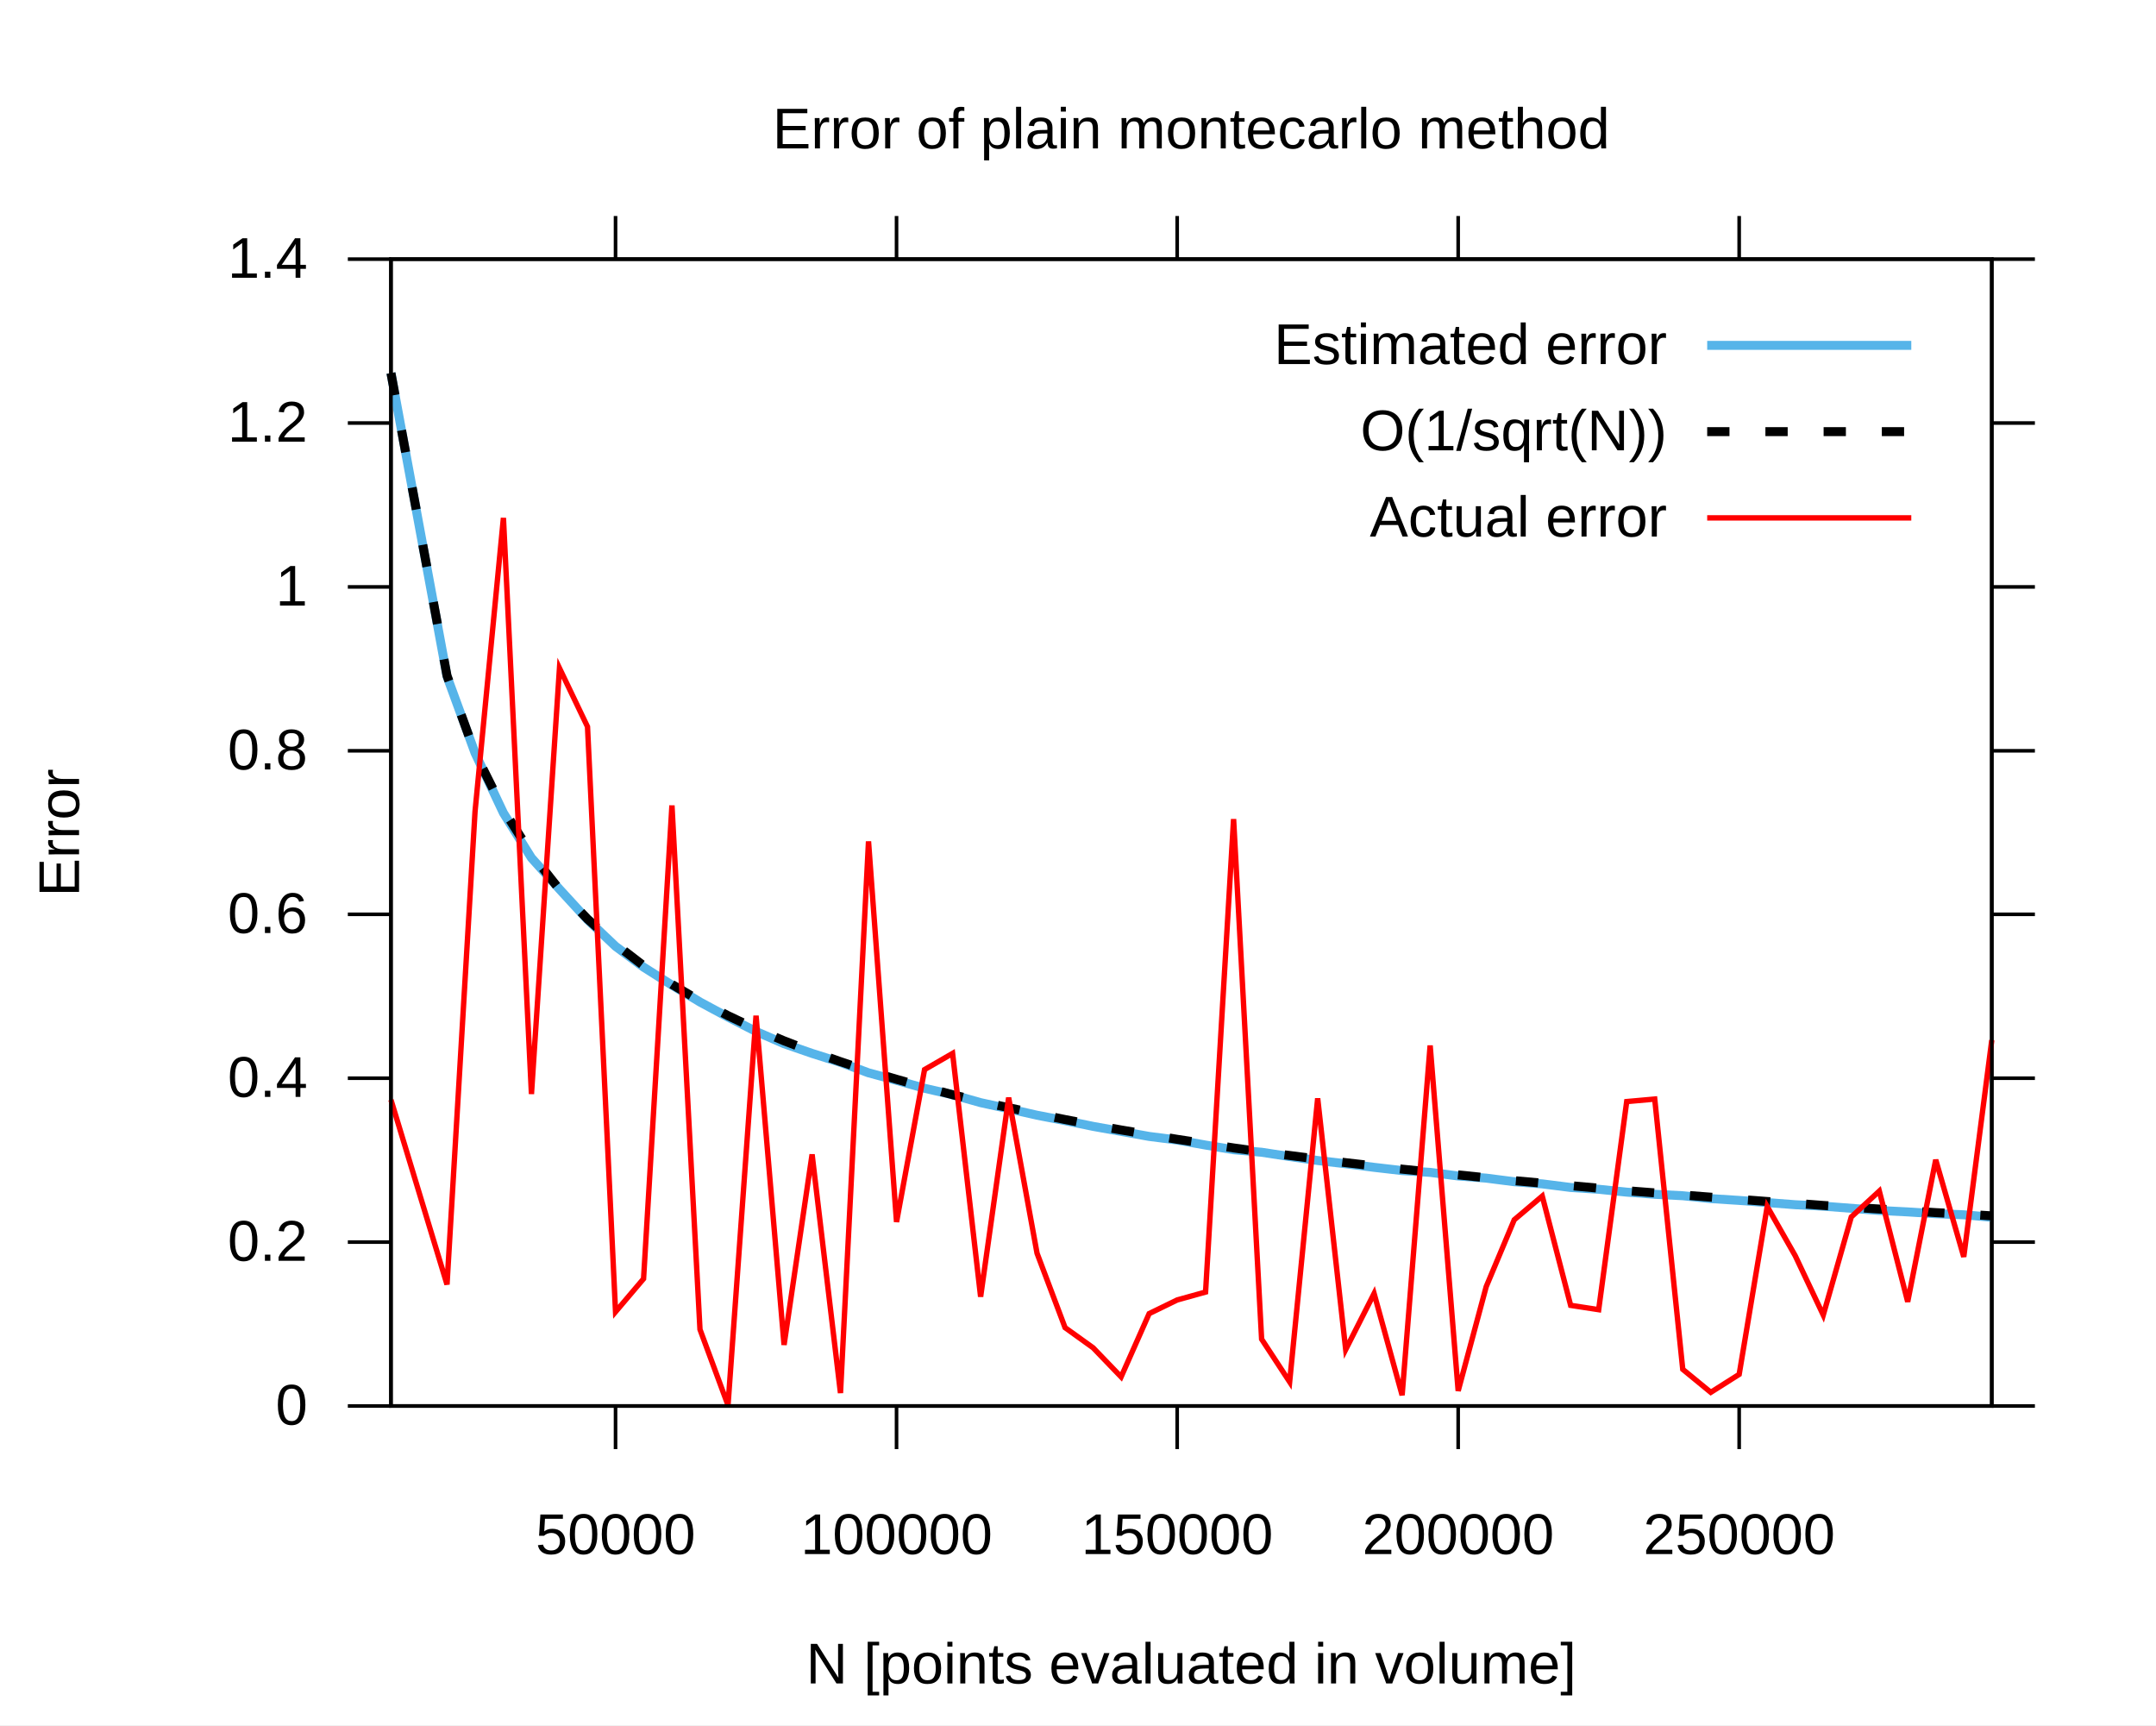
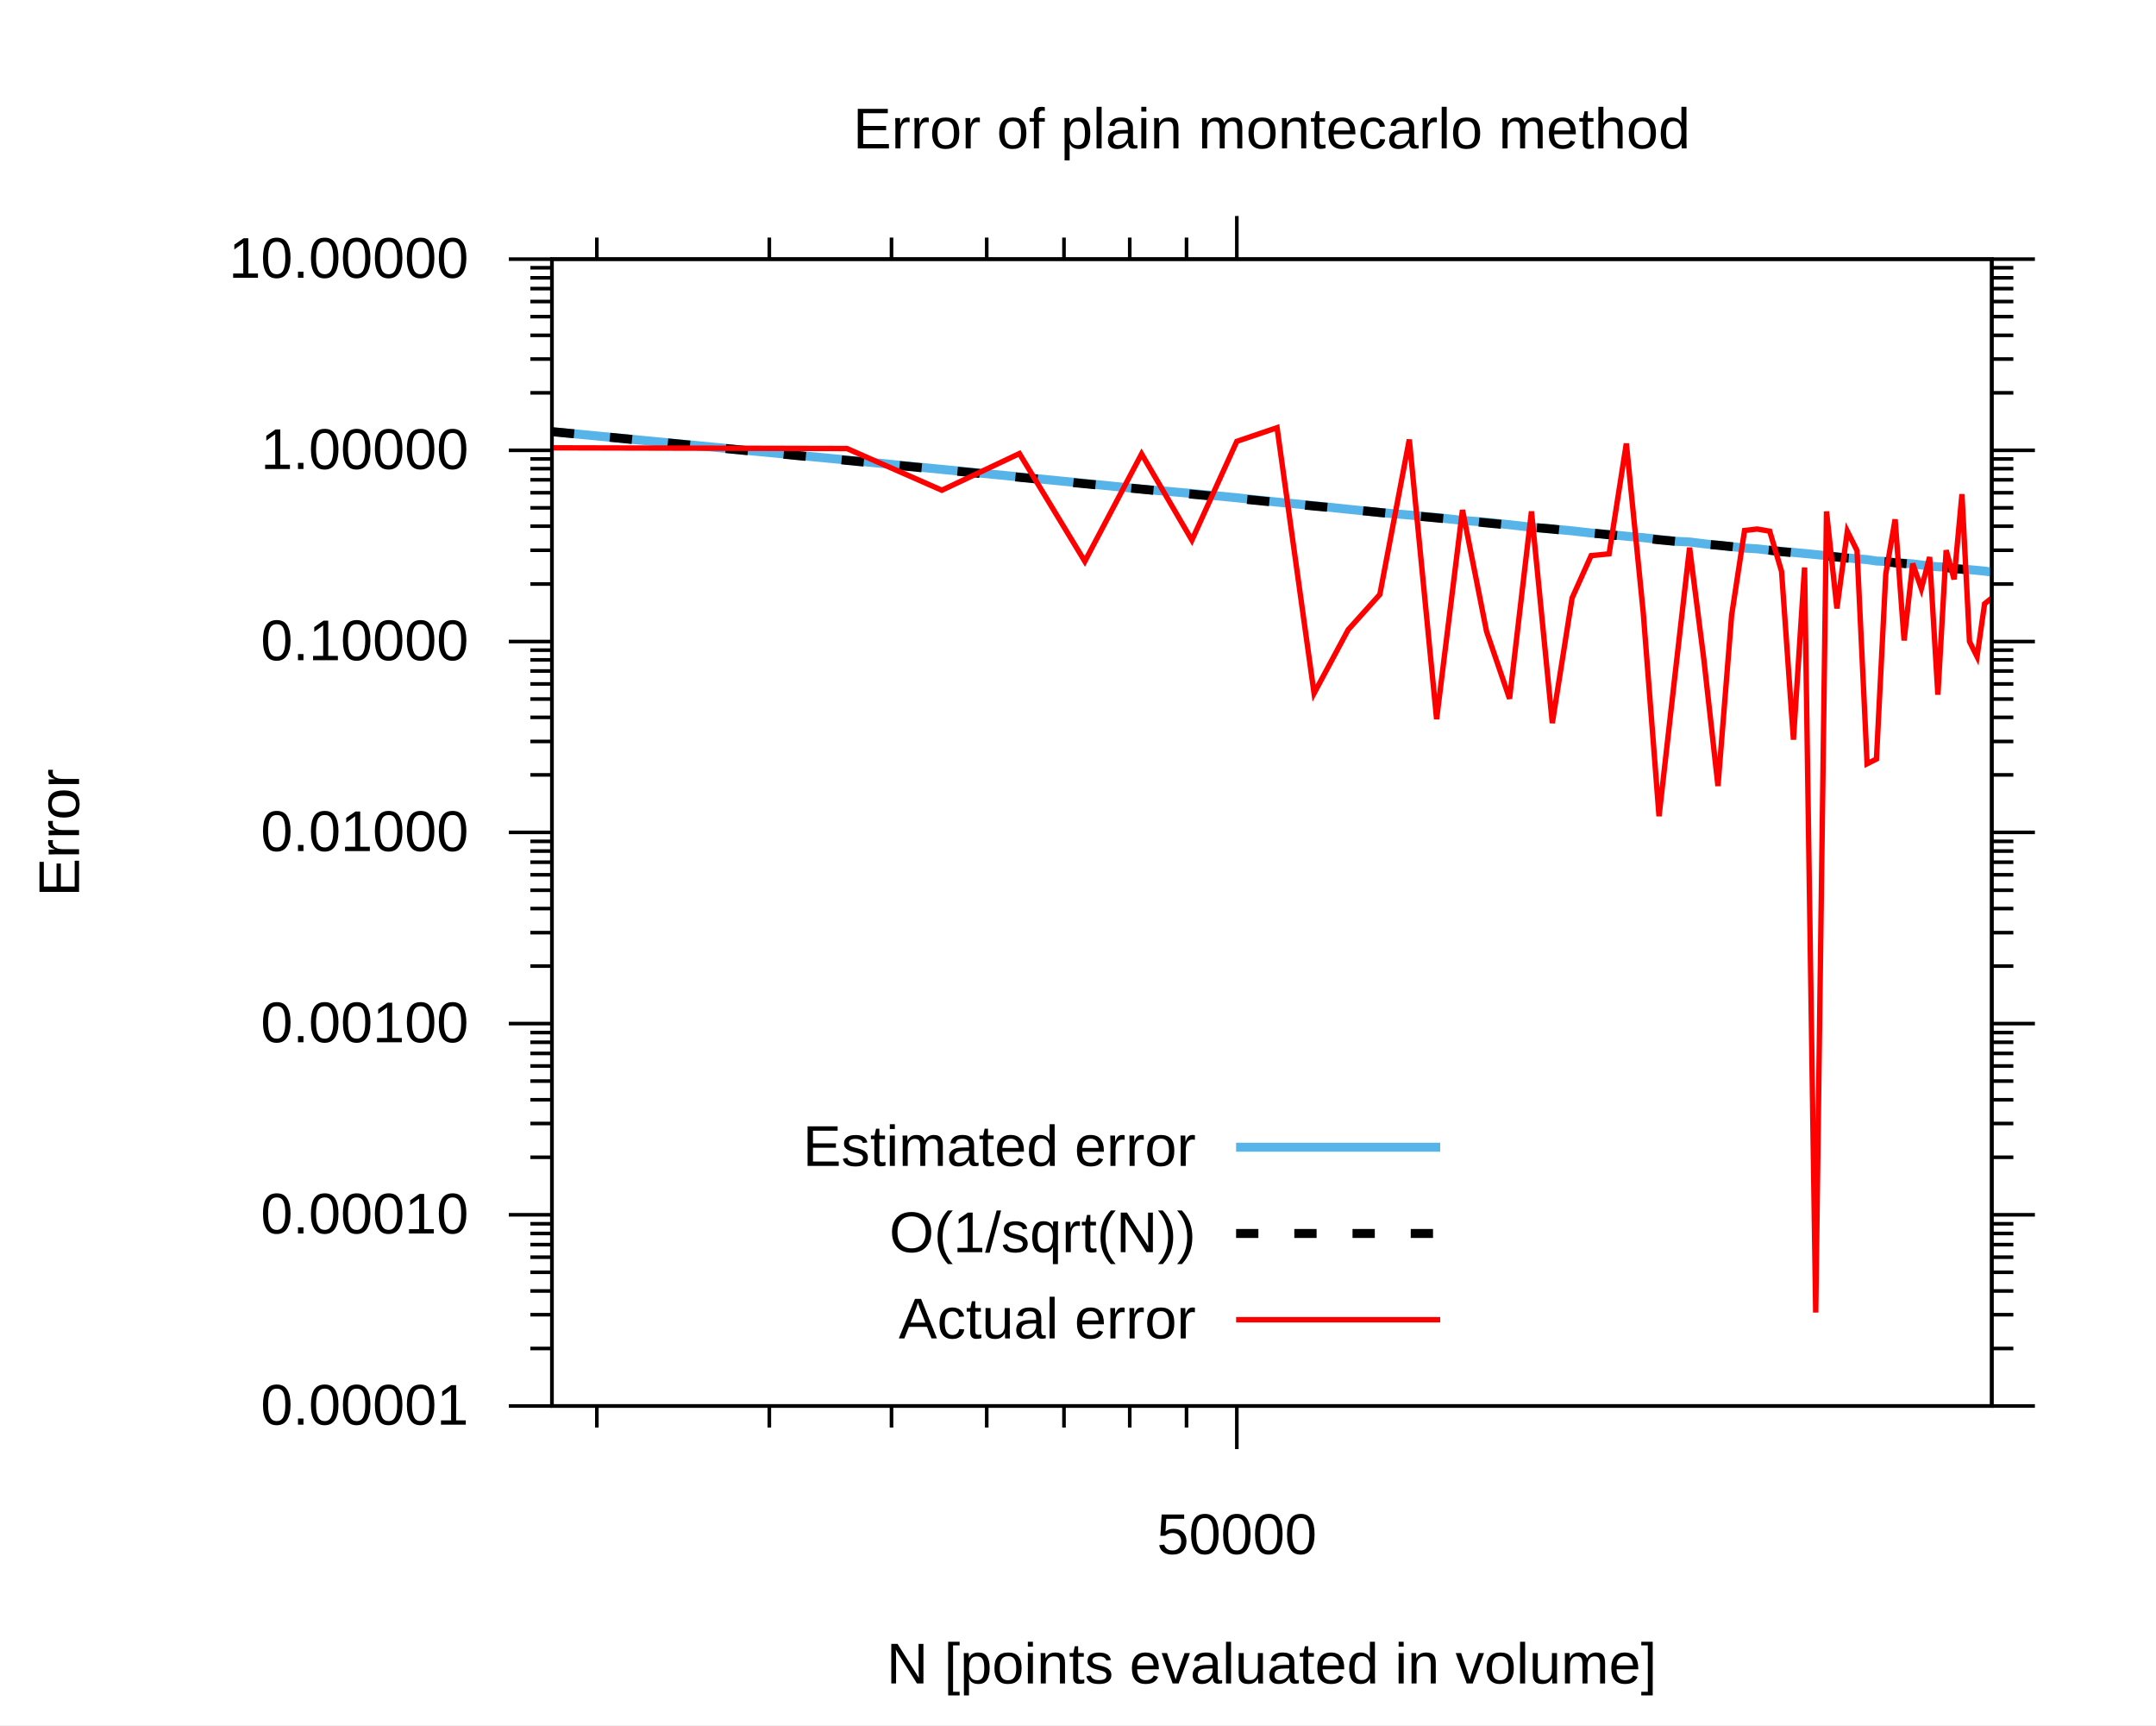
<svg xmlns="http://www.w3.org/2000/svg" xmlns:xlink="http://www.w3.org/1999/xlink" width="600" height="480" viewBox="0 0 600 480">
  <g id="gnuplot_canvas">
    <rect x="0" y="0" width="600" height="480" fill="#ffffff" />
    <defs>
      <circle id="gpDot" r="0.5" stroke-width="0.5" />
      <path id="gpPt0" stroke-width="0.167" stroke="currentColor" d="M-1,0 h2 M0,-1 v2" />
      <path id="gpPt1" stroke-width="0.167" stroke="currentColor" d="M-1,-1 L1,1 M1,-1 L-1,1" />
      <path id="gpPt2" stroke-width="0.167" stroke="currentColor" d="M-1,0 L1,0 M0,-1 L0,1 M-1,-1 L1,1 M-1,1 L1,-1" />
      <rect id="gpPt3" stroke-width="0.167" stroke="currentColor" x="-1" y="-1" width="2" height="2" />
      <rect id="gpPt4" stroke-width="0.167" stroke="currentColor" fill="currentColor" x="-1" y="-1" width="2" height="2" />
      <circle id="gpPt5" stroke-width="0.167" stroke="currentColor" cx="0" cy="0" r="1" />
      <use xlink:href="#gpPt5" id="gpPt6" fill="currentColor" stroke="none" />
      <path id="gpPt7" stroke-width="0.167" stroke="currentColor" d="M0,-1.33 L-1.33,0.67 L1.33,0.67 z" />
      <use xlink:href="#gpPt7" id="gpPt8" fill="currentColor" stroke="none" />
      <use xlink:href="#gpPt7" id="gpPt9" stroke="currentColor" transform="rotate(180)" />
      <use xlink:href="#gpPt9" id="gpPt10" fill="currentColor" stroke="none" />
      <use xlink:href="#gpPt3" id="gpPt11" stroke="currentColor" transform="rotate(45)" />
      <use xlink:href="#gpPt11" id="gpPt12" fill="currentColor" stroke="none" />
      <path id="gpPt13" stroke-width="0.167" stroke="currentColor" d="M0,1.330 L1.265,0.411 L0.782,-1.067 L-0.782,-1.076 L-1.265,0.411 z" />
      <use xlink:href="#gpPt13" id="gpPt14" fill="currentColor" stroke="none" />
      <filter id="textbox" filterUnits="objectBoundingBox" x="0" y="0" height="1" width="1">
        <feFlood flood-color="#FFFFFF" flood-opacity="1" result="bgnd" />
        <feComposite in="SourceGraphic" in2="bgnd" operator="atop" />
      </filter>
      <filter id="greybox" filterUnits="objectBoundingBox" x="0" y="0" height="1" width="1">
        <feFlood flood-color="lightgrey" flood-opacity="1" result="grey" />
        <feComposite in="SourceGraphic" in2="grey" operator="atop" />
      </filter>
    </defs>
    <g fill="none" color="#FFFFFF" stroke="currentColor" stroke-width="1.00" stroke-linecap="butt" stroke-linejoin="miter">
</g>
    <g fill="none" color="black" stroke="currentColor" stroke-width="1.00" stroke-linecap="butt" stroke-linejoin="miter">
-       <path stroke="black" d="M108.8,391.2 L96.8,391.2 M554.3,391.2 L566.3,391.2  " />
-       <g transform="translate(85.6,396.4)" stroke="none" fill="black" font-family="Arial" font-size="16.00" text-anchor="end">
+       <path stroke="black" d="M153.6,391.2 L141.6,391.2 M554.3,391.2 L566.3,391.2  " />
+       <g transform="translate(130.4,396.4)" stroke="none" fill="black" font-family="Arial" font-size="16.00" text-anchor="end">
        <text>
-           <tspan font-family="Arial"> 0</tspan>
+           <tspan font-family="Arial">0.00001</tspan>
        </text>
      </g>
    </g>
    <g fill="none" color="black" stroke="currentColor" stroke-width="1.00" stroke-linecap="butt" stroke-linejoin="miter">
-       <path stroke="black" d="M108.8,345.6 L96.8,345.6 M554.3,345.6 L566.3,345.6  " />
-       <g transform="translate(85.6,350.8)" stroke="none" fill="black" font-family="Arial" font-size="16.00" text-anchor="end">
+       <path stroke="black" d="M153.6,375.2 L147.6,375.2 M554.3,375.2 L560.3,375.2 M153.6,365.8 L147.6,365.8 M554.3,365.8 L560.3,365.8   M153.6,359.2 L147.6,359.2 M554.3,359.2 L560.3,359.2 M153.6,354.0 L147.6,354.0 M554.3,354.0 L560.3,354.0   M153.6,349.8 L147.6,349.8 M554.3,349.8 L560.3,349.8 M153.6,346.3 L147.6,346.3 M554.3,346.3 L560.3,346.3   M153.6,343.2 L147.6,343.2 M554.3,343.2 L560.3,343.2 M153.6,340.5 L147.6,340.5 M554.3,340.5 L560.3,340.5   M153.6,338.0 L141.6,338.0 M554.3,338.0 L566.3,338.0  " />
+       <g transform="translate(130.4,343.2)" stroke="none" fill="black" font-family="Arial" font-size="16.00" text-anchor="end">
        <text>
-           <tspan font-family="Arial"> 0.2</tspan>
+           <tspan font-family="Arial">0.00010</tspan>
        </text>
      </g>
    </g>
    <g fill="none" color="black" stroke="currentColor" stroke-width="1.00" stroke-linecap="butt" stroke-linejoin="miter">
-       <path stroke="black" d="M108.8,300.0 L96.8,300.0 M554.3,300.0 L566.3,300.0  " />
-       <g transform="translate(85.6,305.2)" stroke="none" fill="black" font-family="Arial" font-size="16.00" text-anchor="end">
+       <path stroke="black" d="M153.6,322.0 L147.6,322.0 M554.3,322.0 L560.3,322.0 M153.6,312.6 L147.6,312.6 M554.3,312.6 L560.3,312.6   M153.6,306.0 L147.6,306.0 M554.3,306.0 L560.3,306.0 M153.6,300.8 L147.6,300.8 M554.3,300.8 L560.3,300.8   M153.6,296.6 L147.6,296.6 M554.3,296.6 L560.3,296.6 M153.6,293.1 L147.6,293.1 M554.3,293.1 L560.3,293.1   M153.6,290.0 L147.6,290.0 M554.3,290.0 L560.3,290.0 M153.6,287.3 L147.6,287.3 M554.3,287.3 L560.3,287.3   M153.6,284.8 L141.6,284.8 M554.3,284.8 L566.3,284.8  " />
+       <g transform="translate(130.4,290.0)" stroke="none" fill="black" font-family="Arial" font-size="16.00" text-anchor="end">
        <text>
-           <tspan font-family="Arial"> 0.4</tspan>
+           <tspan font-family="Arial">0.00100</tspan>
        </text>
      </g>
    </g>
    <g fill="none" color="black" stroke="currentColor" stroke-width="1.00" stroke-linecap="butt" stroke-linejoin="miter">
-       <path stroke="black" d="M108.8,254.4 L96.8,254.4 M554.3,254.4 L566.3,254.4  " />
-       <g transform="translate(85.6,259.6)" stroke="none" fill="black" font-family="Arial" font-size="16.00" text-anchor="end">
+       <path stroke="black" d="M153.6,268.8 L147.6,268.8 M554.3,268.8 L560.3,268.8 M153.6,259.5 L147.6,259.5 M554.3,259.5 L560.3,259.5   M153.6,252.8 L147.6,252.8 M554.3,252.8 L560.3,252.8 M153.6,247.7 L147.6,247.7 M554.3,247.7 L560.3,247.7   M153.6,243.4 L147.6,243.4 M554.3,243.4 L560.3,243.4 M153.6,239.9 L147.6,239.9 M554.3,239.9 L560.3,239.9   M153.6,236.8 L147.6,236.8 M554.3,236.8 L560.3,236.8 M153.6,234.1 L147.6,234.1 M554.3,234.1 L560.3,234.1   M153.6,231.6 L141.6,231.6 M554.3,231.6 L566.3,231.6  " />
+       <g transform="translate(130.4,236.8)" stroke="none" fill="black" font-family="Arial" font-size="16.00" text-anchor="end">
        <text>
-           <tspan font-family="Arial"> 0.6</tspan>
+           <tspan font-family="Arial">0.01000</tspan>
        </text>
      </g>
    </g>
    <g fill="none" color="black" stroke="currentColor" stroke-width="1.00" stroke-linecap="butt" stroke-linejoin="miter">
-       <path stroke="black" d="M108.8,208.9 L96.8,208.9 M554.3,208.9 L566.3,208.9  " />
-       <g transform="translate(85.6,214.1)" stroke="none" fill="black" font-family="Arial" font-size="16.00" text-anchor="end">
+       <path stroke="black" d="M153.6,215.6 L147.6,215.6 M554.3,215.6 L560.3,215.6 M153.6,206.3 L147.6,206.3 M554.3,206.3 L560.3,206.3   M153.6,199.6 L147.6,199.6 M554.3,199.6 L560.3,199.6 M153.6,194.5 L147.6,194.5 M554.3,194.5 L560.3,194.5   M153.6,190.3 L147.6,190.3 M554.3,190.3 L560.3,190.3 M153.6,186.7 L147.6,186.7 M554.3,186.7 L560.3,186.7   M153.6,183.6 L147.6,183.6 M554.3,183.6 L560.3,183.6 M153.6,180.9 L147.6,180.9 M554.3,180.9 L560.3,180.9   M153.6,178.5 L141.6,178.5 M554.3,178.5 L566.3,178.5  " />
+       <g transform="translate(130.4,183.7)" stroke="none" fill="black" font-family="Arial" font-size="16.00" text-anchor="end">
        <text>
-           <tspan font-family="Arial"> 0.8</tspan>
+           <tspan font-family="Arial">0.10000</tspan>
        </text>
      </g>
    </g>
    <g fill="none" color="black" stroke="currentColor" stroke-width="1.00" stroke-linecap="butt" stroke-linejoin="miter">
-       <path stroke="black" d="M108.8,163.3 L96.8,163.3 M554.3,163.3 L566.3,163.3  " />
-       <g transform="translate(85.6,168.5)" stroke="none" fill="black" font-family="Arial" font-size="16.00" text-anchor="end">
+       <path stroke="black" d="M153.6,162.5 L147.6,162.5 M554.3,162.5 L560.3,162.5 M153.6,153.1 L147.6,153.1 M554.3,153.1 L560.3,153.1   M153.6,146.4 L147.6,146.4 M554.3,146.4 L560.3,146.4 M153.6,141.3 L147.6,141.3 M554.3,141.3 L560.3,141.3   M153.6,137.1 L147.6,137.1 M554.3,137.1 L560.3,137.1 M153.6,133.5 L147.6,133.5 M554.3,133.5 L560.3,133.5   M153.6,130.4 L147.6,130.4 M554.3,130.4 L560.3,130.4 M153.6,127.7 L147.6,127.7 M554.3,127.7 L560.3,127.7   M153.6,125.3 L141.6,125.3 M554.3,125.3 L566.3,125.3  " />
+       <g transform="translate(130.4,130.5)" stroke="none" fill="black" font-family="Arial" font-size="16.00" text-anchor="end">
        <text>
-           <tspan font-family="Arial"> 1</tspan>
+           <tspan font-family="Arial">1.00000</tspan>
        </text>
      </g>
    </g>
    <g fill="none" color="black" stroke="currentColor" stroke-width="1.00" stroke-linecap="butt" stroke-linejoin="miter">
-       <path stroke="black" d="M108.8,117.7 L96.8,117.7 M554.3,117.7 L566.3,117.7  " />
-       <g transform="translate(85.6,122.9)" stroke="none" fill="black" font-family="Arial" font-size="16.00" text-anchor="end">
+       <path stroke="black" d="M153.6,109.3 L147.6,109.3 M554.3,109.3 L560.3,109.3 M153.6,99.9 L147.6,99.9 M554.3,99.9 L560.3,99.9   M153.6,93.3 L147.6,93.3 M554.3,93.3 L560.3,93.3 M153.6,88.1 L147.6,88.1 M554.3,88.1 L560.3,88.1   M153.6,83.9 L147.6,83.9 M554.3,83.9 L560.3,83.9 M153.6,80.3 L147.6,80.3 M554.3,80.3 L560.3,80.3   M153.6,77.3 L147.6,77.3 M554.3,77.3 L560.3,77.3 M153.6,74.5 L147.6,74.5 M554.3,74.5 L560.3,74.5   M153.6,72.1 L141.6,72.1 M554.3,72.1 L566.3,72.1  " />
+       <g transform="translate(130.4,77.3)" stroke="none" fill="black" font-family="Arial" font-size="16.00" text-anchor="end">
        <text>
-           <tspan font-family="Arial"> 1.2</tspan>
+           <tspan font-family="Arial">10.00000</tspan>
        </text>
      </g>
    </g>
    <g fill="none" color="black" stroke="currentColor" stroke-width="1.00" stroke-linecap="butt" stroke-linejoin="miter">
-       <path stroke="black" d="M108.8,72.1 L96.8,72.1 M554.3,72.1 L566.3,72.1  " />
-       <g transform="translate(85.6,77.3)" stroke="none" fill="black" font-family="Arial" font-size="16.00" text-anchor="end">
-         <text>
-           <tspan font-family="Arial"> 1.4</tspan>
-         </text>
-       </g>
-     </g>
-     <g fill="none" color="black" stroke="currentColor" stroke-width="1.00" stroke-linecap="butt" stroke-linejoin="miter">
-       <path stroke="black" d="M171.3,391.2 L171.3,403.2 M171.3,72.1 L171.3,60.1  " />
-       <g transform="translate(171.3,432.4)" stroke="none" fill="black" font-family="Arial" font-size="16.00" text-anchor="middle">
+       <path stroke="black" d="M166.1,391.2 L166.1,397.2 M166.1,72.1 L166.1,66.1 M214.1,391.2 L214.1,397.2 M214.1,72.1 L214.1,66.1   M248.1,391.2 L248.1,397.2 M248.1,72.1 L248.1,66.1 M274.6,391.2 L274.6,397.2 M274.6,72.1 L274.6,66.1   M296.1,391.2 L296.1,397.2 M296.1,72.1 L296.1,66.1 M314.4,391.2 L314.4,397.2 M314.4,72.1 L314.4,66.1   M330.2,391.2 L330.2,397.2 M330.2,72.1 L330.2,66.1 M344.2,391.2 L344.2,403.2 M344.2,72.1 L344.2,60.1    " />
+       <g transform="translate(344.2,432.4)" stroke="none" fill="black" font-family="Arial" font-size="16.00" text-anchor="middle">
        <text>
          <tspan font-family="Arial"> 50000</tspan>
        </text>
      </g>
    </g>
    <g fill="none" color="black" stroke="currentColor" stroke-width="1.00" stroke-linecap="butt" stroke-linejoin="miter">
-       <path stroke="black" d="M249.5,391.2 L249.5,403.2 M249.5,72.1 L249.5,60.1  " />
-       <g transform="translate(249.5,432.4)" stroke="none" fill="black" font-family="Arial" font-size="16.00" text-anchor="middle">
-         <text>
-           <tspan font-family="Arial"> 100000</tspan>
-         </text>
-       </g>
-     </g>
-     <g fill="none" color="black" stroke="currentColor" stroke-width="1.00" stroke-linecap="butt" stroke-linejoin="miter">
-       <path stroke="black" d="M327.6,391.2 L327.6,403.2 M327.6,72.1 L327.6,60.1  " />
-       <g transform="translate(327.6,432.4)" stroke="none" fill="black" font-family="Arial" font-size="16.00" text-anchor="middle">
-         <text>
-           <tspan font-family="Arial"> 150000</tspan>
-         </text>
-       </g>
-     </g>
-     <g fill="none" color="black" stroke="currentColor" stroke-width="1.00" stroke-linecap="butt" stroke-linejoin="miter">
-       <path stroke="black" d="M405.8,391.2 L405.8,403.2 M405.8,72.1 L405.8,60.1  " />
-       <g transform="translate(405.8,432.4)" stroke="none" fill="black" font-family="Arial" font-size="16.00" text-anchor="middle">
-         <text>
-           <tspan font-family="Arial"> 200000</tspan>
-         </text>
-       </g>
-     </g>
-     <g fill="none" color="black" stroke="currentColor" stroke-width="1.00" stroke-linecap="butt" stroke-linejoin="miter">
-       <path stroke="black" d="M484.0,391.2 L484.0,403.2 M484.0,72.1 L484.0,60.1  " />
-       <g transform="translate(484.0,432.4)" stroke="none" fill="black" font-family="Arial" font-size="16.00" text-anchor="middle">
-         <text>
-           <tspan font-family="Arial"> 250000</tspan>
-         </text>
-       </g>
-     </g>
-     <g fill="none" color="black" stroke="currentColor" stroke-width="1.00" stroke-linecap="butt" stroke-linejoin="miter">
</g>
    <g fill="none" color="black" stroke="currentColor" stroke-width="1.00" stroke-linecap="butt" stroke-linejoin="miter">
-       <path stroke="black" d="M108.8,72.1 L108.8,391.2 L554.3,391.2 L554.3,72.1 L108.8,72.1 Z  " />
+       <path stroke="black" d="M153.6,72.1 L153.6,391.2 L554.3,391.2 L554.3,72.1 L153.6,72.1 Z  " />
    </g>
    <g fill="none" color="black" stroke="currentColor" stroke-width="1.00" stroke-linecap="butt" stroke-linejoin="miter">
      <g transform="translate(22.0,231.7) rotate(270)" stroke="none" fill="black" font-family="Arial" font-size="16.00" text-anchor="middle">
        <text>
          <tspan font-family="Arial">Error</tspan>
        </text>
      </g>
    </g>
    <g fill="none" color="black" stroke="currentColor" stroke-width="1.00" stroke-linecap="butt" stroke-linejoin="miter">
-       <g transform="translate(331.5,468.4)" stroke="none" fill="black" font-family="Arial" font-size="16.00" text-anchor="middle">
+       <g transform="translate(353.9,468.4)" stroke="none" fill="black" font-family="Arial" font-size="16.00" text-anchor="middle">
        <text>
          <tspan font-family="Arial">N [points evaluated in volume]</tspan>
        </text>
      </g>
    </g>
    <g fill="none" color="black" stroke="currentColor" stroke-width="1.00" stroke-linecap="butt" stroke-linejoin="miter">
-       <g transform="translate(331.5,41.3)" stroke="none" fill="black" font-family="Arial" font-size="16.00" text-anchor="middle">
+       <g transform="translate(353.9,41.3)" stroke="none" fill="black" font-family="Arial" font-size="16.00" text-anchor="middle">
        <text>
          <tspan font-family="Arial">Error of plain montecarlo method</tspan>
        </text>
      </g>
    </g>
    <g id="gnuplot_plot_1">
      <g fill="none" color="#FFFFFF" stroke="black" stroke-width="2.50" stroke-linecap="butt" stroke-linejoin="miter">
</g>
      <g fill="none" color="black" stroke="currentColor" stroke-width="2.50" stroke-linecap="butt" stroke-linejoin="miter">
-         <g transform="translate(463.9,101.3)" stroke="none" fill="black" font-family="Arial" font-size="16.00" text-anchor="end">
+         <g transform="translate(332.8,324.4)" stroke="none" fill="black" font-family="Arial" font-size="16.00" text-anchor="end">
          <text>
            <tspan font-family="Arial">Estimated error</tspan>
          </text>
        </g>
      </g>
      <g fill="none" color="black" stroke="currentColor" stroke-width="2.50" stroke-linecap="butt" stroke-linejoin="miter">
-         <path stroke="rgb( 86, 180, 233)" d="M475.1,96.1 L531.9,96.1 M108.8,103.8 L124.4,188.2 L132.2,209.5 L140.1,226.2 L147.9,238.7 L155.7,247.4   L163.5,255.9 L171.3,263.3 L179.1,269.1 L187.0,274.1 L194.8,278.8 L202.6,283.0 L210.4,287.0 L218.2,290.4   L226.0,293.1 L233.9,295.6 L241.7,298.5 L249.5,300.6 L257.3,302.8 L265.1,304.6 L272.9,306.8 L280.7,308.5   L288.6,310.3 L296.4,311.8 L304.2,313.4 L312.0,314.8 L319.8,316.2 L327.6,317.2 L335.5,318.6 L343.3,319.9   L351.1,320.6 L358.9,321.8 L366.7,322.9 L374.5,323.8 L382.4,324.8 L390.2,325.7 L398.0,326.2 L405.8,327.2   L413.6,327.8 L421.4,328.8 L429.2,329.4 L437.1,330.4 L444.9,330.9 L452.7,331.7 L460.5,332.3 L468.3,332.7   L476.1,333.5 L484.0,334.0 L491.8,334.6 L499.6,335.2 L507.4,335.6 L515.2,336.2 L523.0,336.8 L530.9,337.2   L538.7,337.7 L546.5,338.0 L554.3,338.7  " />
+         <path stroke="rgb( 86, 180, 233)" d="M344.0,319.2 L400.8,319.2 M153.6,120.1 L235.7,128.0 L262.1,130.6 L283.7,132.7 L301.9,134.5 L317.7,136.1   L331.7,137.3 L344.2,138.5 L355.4,139.7 L365.7,140.7 L375.2,141.7 L384.0,142.6 L392.2,143.3 L399.8,144.0   L407.0,144.8 L413.7,145.3 L420.1,146.0 L426.2,146.7 L432.0,147.2 L437.5,147.7 L442.8,148.3 L447.8,148.7   L452.6,149.2 L457.3,149.6 L461.7,150.1 L466.1,150.6 L470.2,150.8 L474.2,151.3 L478.1,151.7 L481.9,152.1   L485.5,152.5 L489.0,152.7 L492.5,153.1 L495.8,153.4 L499.1,153.7 L502.2,154.0 L505.3,154.3 L508.3,154.6   L511.2,154.9 L514.1,155.2 L516.8,155.5 L519.6,155.7 L522.2,156.1 L524.8,156.2 L527.4,156.5 L529.9,156.7   L532.3,156.9 L534.7,157.2 L537.0,157.5 L539.3,157.7 L541.6,157.8 L543.8,158.1 L546.0,158.3 L548.1,158.5   L550.2,158.7 L552.3,158.9 L554.3,159.2  " />
      </g>
    </g>
    <g id="gnuplot_plot_2">
      <g fill="none" color="black" stroke="currentColor" stroke-width="2.50" stroke-linecap="butt" stroke-linejoin="miter">
-         <g transform="translate(463.9,125.3)" stroke="none" fill="black" font-family="Arial" font-size="16.00" text-anchor="end">
+         <g transform="translate(332.8,348.4)" stroke="none" fill="black" font-family="Arial" font-size="16.00" text-anchor="end">
          <text>
            <tspan font-family="Arial">O(1/sqrt(N))</tspan>
          </text>
        </g>
      </g>
      <g fill="none" color="black" stroke="currentColor" stroke-width="2.50" stroke-linecap="butt" stroke-linejoin="miter">
-         <path stroke="rgb(  0,   0,   0)" stroke-dasharray="6.2,10.0" d="M475.1,120.1 L531.9,120.1 M108.8,103.8 L124.4,188.0 L132.2,209.5 L140.1,225.3 L147.9,237.6 L155.7,247.5   L163.5,255.7 L171.3,262.7 L179.1,268.7 L187.0,273.9 L194.8,278.5 L202.6,282.6 L210.4,286.3 L218.2,289.6   L226.0,292.6 L233.9,295.4 L241.7,298.0 L249.5,300.3 L257.3,302.5 L265.1,304.6 L272.9,306.5 L280.7,308.2   L288.6,309.9 L296.4,311.5 L304.2,313.0 L312.0,314.4 L319.8,315.7 L327.6,317.0 L335.5,318.2 L343.3,319.4   L351.1,320.5 L358.9,321.5 L366.7,322.5 L374.5,323.5 L382.4,324.4 L390.2,325.3 L398.0,326.1 L405.8,326.9   L413.6,327.7 L421.4,328.5 L429.2,329.2 L437.1,329.9 L444.9,330.6 L452.7,331.3 L460.5,331.9 L468.3,332.5   L476.1,333.1 L484.0,333.7 L491.8,334.3 L499.6,334.8 L507.4,335.4 L515.2,335.9 L523.0,336.4 L530.9,336.9   L538.7,337.4 L546.5,337.8 L554.3,338.3  " />
+         <path stroke="rgb(  0,   0,   0)" stroke-dasharray="6.2,10.0" d="M344.0,343.2 L400.8,343.2 M153.6,120.1 L235.7,128.1 L262.1,130.7 L283.7,132.8 L301.9,134.6 L317.7,136.1   L331.7,137.5 L344.2,138.7 L355.4,139.8 L365.7,140.8 L375.2,141.7 L384.0,142.6 L392.2,143.4 L399.8,144.1   L407.0,144.8 L413.7,145.5 L420.1,146.1 L426.2,146.7 L432.0,147.2 L437.5,147.8 L442.8,148.3 L447.8,148.8   L452.6,149.3 L457.3,149.7 L461.7,150.2 L466.1,150.6 L470.2,151.0 L474.2,151.4 L478.1,151.7 L481.9,152.1   L485.5,152.5 L489.0,152.8 L492.5,153.1 L495.8,153.5 L499.1,153.8 L502.2,154.1 L505.3,154.4 L508.3,154.7   L511.2,155.0 L514.1,155.3 L516.8,155.5 L519.6,155.8 L522.2,156.1 L524.8,156.3 L527.4,156.6 L529.9,156.8   L532.3,157.0 L534.7,157.3 L537.0,157.5 L539.3,157.7 L541.6,157.9 L543.8,158.2 L546.0,158.4 L548.1,158.6   L550.2,158.8 L552.3,159.0 L554.3,159.2  " />
      </g>
    </g>
    <g id="gnuplot_plot_3">
      <g fill="none" color="#FFFFFF" stroke="rgb(  0,   0,   0)" stroke-width="1.50" stroke-linecap="butt" stroke-linejoin="miter">
</g>
      <g fill="none" color="black" stroke="currentColor" stroke-width="1.50" stroke-linecap="butt" stroke-linejoin="miter">
-         <g transform="translate(463.9,149.3)" stroke="none" fill="black" font-family="Arial" font-size="16.00" text-anchor="end">
+         <g transform="translate(332.8,372.4)" stroke="none" fill="black" font-family="Arial" font-size="16.00" text-anchor="end">
          <text>
            <tspan font-family="Arial">Actual error</tspan>
          </text>
        </g>
      </g>
      <g fill="none" color="black" stroke="currentColor" stroke-width="1.50" stroke-linecap="butt" stroke-linejoin="miter">
-         <path stroke="rgb(255,   0,   0)" d="M475.1,144.1 L531.9,144.1 M108.8,306.0 L124.4,357.4 L132.2,225.8 L140.1,144.1 L147.9,304.4 L155.7,185.9   L163.5,202.2 L171.3,365.0 L179.1,355.8 L187.0,224.1 L194.8,369.9 L202.6,391.0 L210.4,282.6 L218.2,374.2   L226.0,321.2 L233.9,387.6 L241.7,234.1 L249.5,340.0 L257.3,297.6 L265.1,293.1 L272.9,360.8 L280.7,305.4   L288.6,348.7 L296.4,369.4 L304.2,375.0 L312.0,383.1 L319.8,365.5 L327.6,361.7 L335.5,359.5 L343.3,227.9   L351.1,372.6 L358.9,384.5 L366.7,305.6 L374.5,375.5 L382.4,359.9 L390.2,388.2 L398.0,290.9 L405.8,387.0   L413.6,358.0 L421.4,339.4 L429.2,332.8 L437.1,363.2 L444.9,364.4 L452.7,306.5 L460.5,305.8 L468.3,381.0   L476.1,387.4 L484.0,382.4 L491.8,335.7 L499.6,349.4 L507.4,365.9 L515.2,338.6 L523.0,331.4 L530.9,362.2   L538.7,322.7 L546.5,349.7 L554.3,289.4  " />
+         <path stroke="rgb(255,   0,   0)" d="M344.0,367.2 L400.8,367.2 M153.6,124.6 L235.7,124.8 L262.1,136.4 L283.7,126.2 L301.9,156.2 L317.7,126.3   L331.7,150.3 L344.2,122.8 L355.4,119.0 L365.7,192.9 L375.2,175.2 L384.0,165.4 L392.2,122.3 L399.8,200.1   L407.0,141.9 L413.7,175.7 L420.1,194.4 L426.2,142.3 L432.0,201.2 L437.5,166.4 L442.8,154.6 L447.8,154.1   L452.6,123.4 L457.3,170.4 L461.7,227.1 L466.1,188.2 L470.2,152.4 L474.2,183.7 L478.1,218.7 L481.9,171.2   L485.5,147.6 L489.0,147.2 L492.5,147.8 L495.8,159.0 L499.1,205.8 L502.2,157.9 L505.3,365.2 L508.3,142.3   L511.2,169.3 L514.1,147.8 L516.8,153.2 L519.6,212.5 L522.2,211.2 L524.8,159.7 L527.4,144.5 L529.9,178.2   L532.3,156.8 L534.7,163.8 L537.0,155.0 L539.3,193.3 L541.6,153.1 L543.8,161.2 L546.0,137.5 L548.1,178.5   L550.2,182.7 L552.3,168.0 L554.3,166.4  " />
      </g>
    </g>
    <g fill="none" color="#FFFFFF" stroke="rgb(255,   0,   0)" stroke-width="2.00" stroke-linecap="butt" stroke-linejoin="miter">
</g>
    <g fill="none" color="black" stroke="currentColor" stroke-width="2.00" stroke-linecap="butt" stroke-linejoin="miter">
</g>
    <g fill="none" color="black" stroke="black" stroke-width="1.00" stroke-linecap="butt" stroke-linejoin="miter">
</g>
    <g fill="none" color="black" stroke="currentColor" stroke-width="1.00" stroke-linecap="butt" stroke-linejoin="miter">
-       <path stroke="black" d="M108.8,72.1 L108.8,391.2 L554.3,391.2 L554.3,72.1 L108.8,72.1 Z  " />
+       <path stroke="black" d="M153.6,72.1 L153.6,391.2 L554.3,391.2 L554.3,72.1 L153.6,72.1 Z  " />
    </g>
    <g fill="none" color="black" stroke="currentColor" stroke-width="1.00" stroke-linecap="butt" stroke-linejoin="miter">
</g>
  </g>
</svg>
